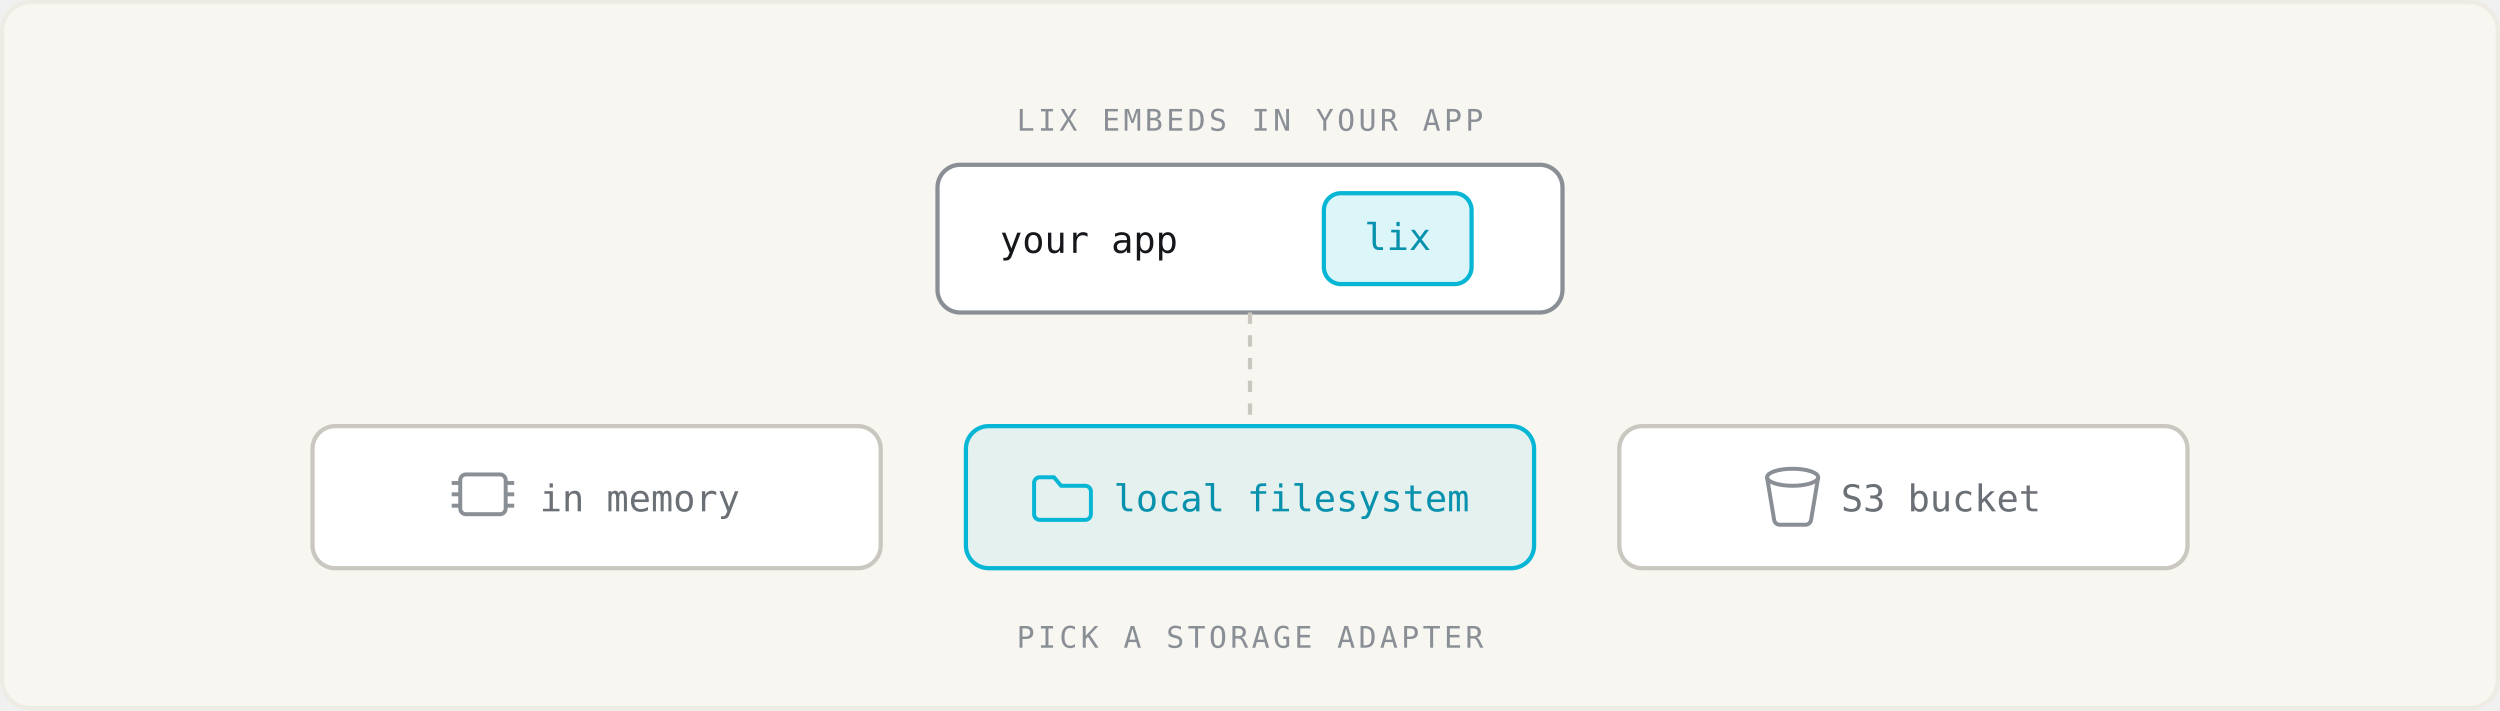
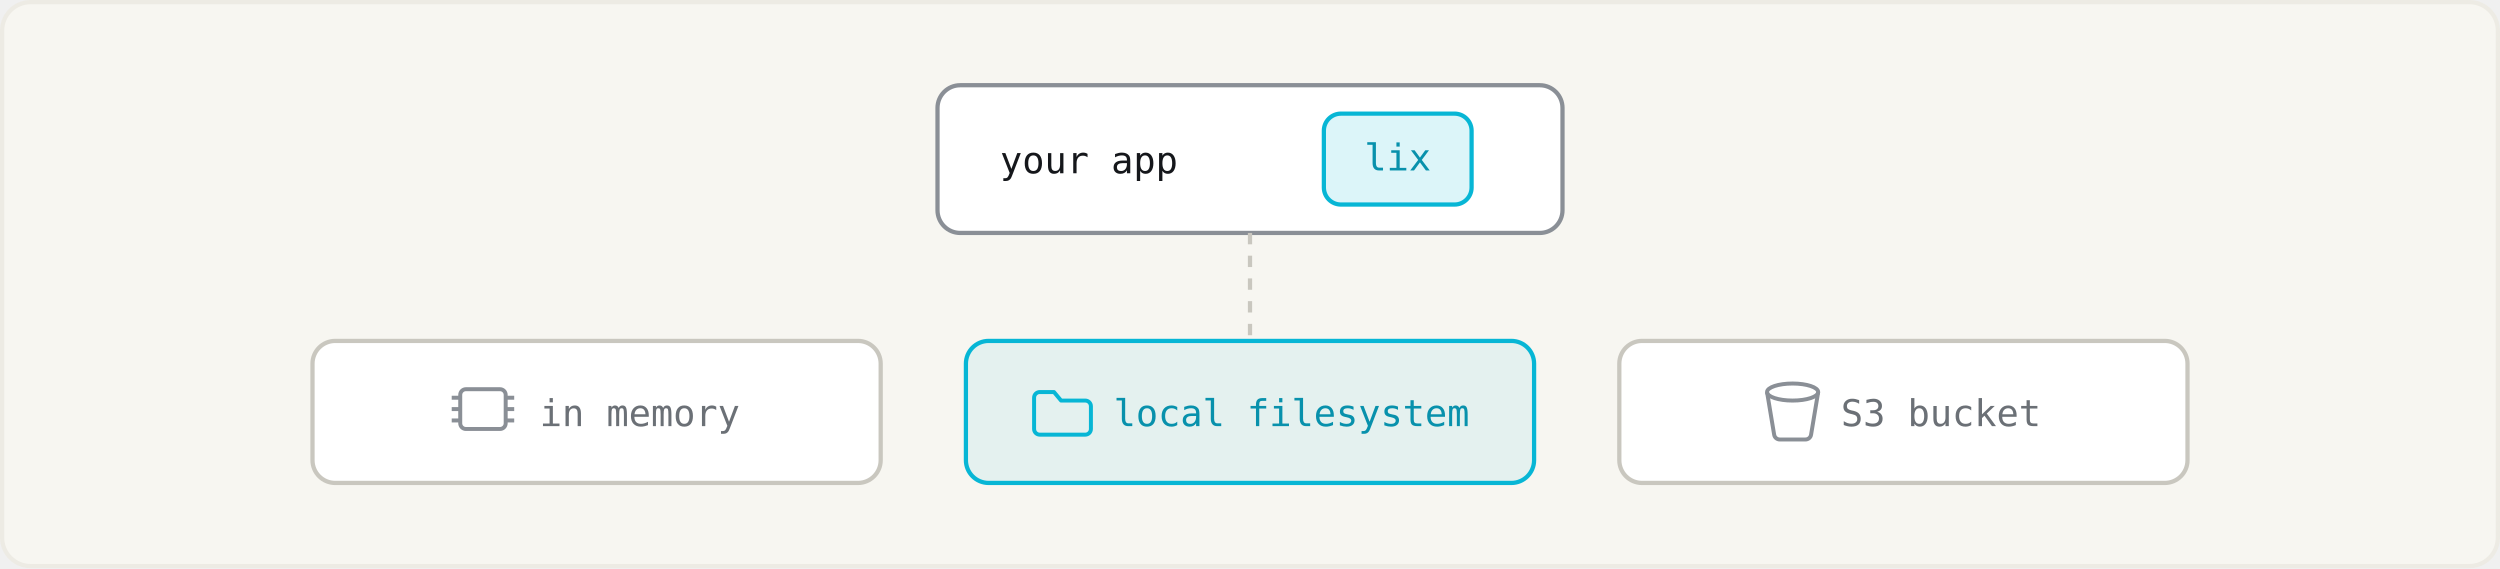
- <svg xmlns="http://www.w3.org/2000/svg" viewBox="0 0 880 250" role="img" aria-label="Lix embeds in your app and runs on a storage adapter: in memory, local filesystem, or S3 bucket" font-family="ui-monospace, 'SF Mono', SFMono-Regular, Menlo, Consolas, monospace">
-   <rect x="0.75" y="0.75" width="878.5" height="248.5" rx="10" fill="#F7F6F1" stroke="#EDEBE4" stroke-width="1.5" />
-   <text x="440" y="46" font-size="10.5" letter-spacing="1.2" fill="#8A8F96" text-anchor="middle">LIX EMBEDS IN YOUR APP</text>
-   <rect x="330" y="58" width="220" height="52" rx="8" fill="#FFFFFF" stroke="#8A8F96" stroke-width="1.5" />
-   <text x="352" y="89" font-size="13" fill="#15171B">your app</text>
-   <rect x="466" y="68" width="52" height="32" rx="6" fill="rgba(7,182,213,0.14)" stroke="#07B6D5" stroke-width="1.5" />
-   <text x="492" y="88" font-size="13" fill="#0891AC" text-anchor="middle">lix</text>
-   <line x1="440" y1="110" x2="440" y2="150" stroke="#C9C7BF" stroke-width="1.5" stroke-dasharray="4 4" />
-   <rect x="110" y="150" width="200" height="50" rx="8" fill="#FFFFFF" stroke="#C9C7BF" stroke-width="1.5" />
-   <rect x="162" y="167" width="16" height="14" rx="2" fill="none" stroke="#8A8F96" stroke-width="1.4" />
-   <line x1="159" y1="170" x2="162" y2="170" stroke="#8A8F96" stroke-width="1.4" />
-   <line x1="159" y1="174" x2="162" y2="174" stroke="#8A8F96" stroke-width="1.4" />
-   <line x1="159" y1="178" x2="162" y2="178" stroke="#8A8F96" stroke-width="1.4" />
-   <line x1="178" y1="170" x2="181" y2="170" stroke="#8A8F96" stroke-width="1.4" />
-   <line x1="178" y1="174" x2="181" y2="174" stroke="#8A8F96" stroke-width="1.4" />
-   <line x1="178" y1="178" x2="181" y2="178" stroke="#8A8F96" stroke-width="1.4" />
-   <text x="190" y="180" font-size="13" fill="#6B7076">in memory</text>
-   <rect x="340" y="150" width="200" height="50" rx="8" fill="rgba(7,182,213,0.08)" stroke="#07B6D5" stroke-width="1.5" />
-   <path d="M364 170 a2 2 0 0 1 2 -2 h5 l2.5 3 h8.5 a2 2 0 0 1 2 2 v8 a2 2 0 0 1 -2 2 h-16 a2 2 0 0 1 -2 -2 Z" fill="none" stroke="#07B6D5" stroke-width="1.4" stroke-linejoin="round" />
-   <text x="392" y="180" font-size="13" fill="#0891AC">local filesystem</text>
-   <rect x="570" y="150" width="200" height="50" rx="8" fill="#FFFFFF" stroke="#C9C7BF" stroke-width="1.5" />
-   <ellipse cx="631" cy="168" rx="9" ry="3" fill="#FFFFFF" stroke="#8A8F96" stroke-width="1.4" />
-   <path d="M622 168 L624.5 183 a2 2 0 0 0 2 1.7 h9 a2 2 0 0 0 2 -1.7 L640 168" fill="none" stroke="#8A8F96" stroke-width="1.4" />
-   <text x="648" y="180" font-size="13" fill="#6B7076">S3 bucket</text>
-   <text x="440" y="228" font-size="10.5" letter-spacing="1.2" fill="#8A8F96" text-anchor="middle">PICK A STORAGE ADAPTER</text>
+ <svg xmlns="http://www.w3.org/2000/svg" viewBox="0 0 880 200" role="img" aria-label="Lix runs in your app on a storage adapter: in memory, local filesystem, or S3 bucket" font-family="ui-monospace, 'SF Mono', SFMono-Regular, Menlo, Consolas, monospace">
+   <rect x="0.75" y="0.75" width="878.5" height="198.5" rx="10" fill="#F7F6F1" stroke="#EDEBE4" stroke-width="1.5" />
+   <rect x="330" y="30" width="220" height="52" rx="8" fill="#FFFFFF" stroke="#8A8F96" stroke-width="1.5" />
+   <text x="352" y="61" font-size="13" fill="#15171B">your app</text>
+   <rect x="466" y="40" width="52" height="32" rx="6" fill="rgba(7,182,213,0.14)" stroke="#07B6D5" stroke-width="1.5" />
+   <text x="492" y="60" font-size="13" fill="#0891AC" text-anchor="middle">lix</text>
+   <line x1="440" y1="82" x2="440" y2="120" stroke="#C9C7BF" stroke-width="1.5" stroke-dasharray="4 4" />
+   <rect x="110" y="120" width="200" height="50" rx="8" fill="#FFFFFF" stroke="#C9C7BF" stroke-width="1.5" />
+   <rect x="162" y="137" width="16" height="14" rx="2" fill="none" stroke="#8A8F96" stroke-width="1.4" />
+   <line x1="159" y1="140" x2="162" y2="140" stroke="#8A8F96" stroke-width="1.4" />
+   <line x1="159" y1="144" x2="162" y2="144" stroke="#8A8F96" stroke-width="1.4" />
+   <line x1="159" y1="148" x2="162" y2="148" stroke="#8A8F96" stroke-width="1.4" />
+   <line x1="178" y1="140" x2="181" y2="140" stroke="#8A8F96" stroke-width="1.4" />
+   <line x1="178" y1="144" x2="181" y2="144" stroke="#8A8F96" stroke-width="1.4" />
+   <line x1="178" y1="148" x2="181" y2="148" stroke="#8A8F96" stroke-width="1.4" />
+   <text x="190" y="150" font-size="13" fill="#6B7076">in memory</text>
+   <rect x="340" y="120" width="200" height="50" rx="8" fill="rgba(7,182,213,0.08)" stroke="#07B6D5" stroke-width="1.5" />
+   <path d="M364 140 a2 2 0 0 1 2 -2 h5 l2.5 3 h8.5 a2 2 0 0 1 2 2 v8 a2 2 0 0 1 -2 2 h-16 a2 2 0 0 1 -2 -2 Z" fill="none" stroke="#07B6D5" stroke-width="1.4" stroke-linejoin="round" />
+   <text x="392" y="150" font-size="13" fill="#0891AC">local filesystem</text>
+   <rect x="570" y="120" width="200" height="50" rx="8" fill="#FFFFFF" stroke="#C9C7BF" stroke-width="1.5" />
+   <ellipse cx="631" cy="138" rx="9" ry="3" fill="#FFFFFF" stroke="#8A8F96" stroke-width="1.4" />
+   <path d="M622 138 L624.5 153 a2 2 0 0 0 2 1.7 h9 a2 2 0 0 0 2 -1.7 L640 138" fill="none" stroke="#8A8F96" stroke-width="1.4" />
+   <text x="648" y="150" font-size="13" fill="#6B7076">S3 bucket</text>
</svg>
